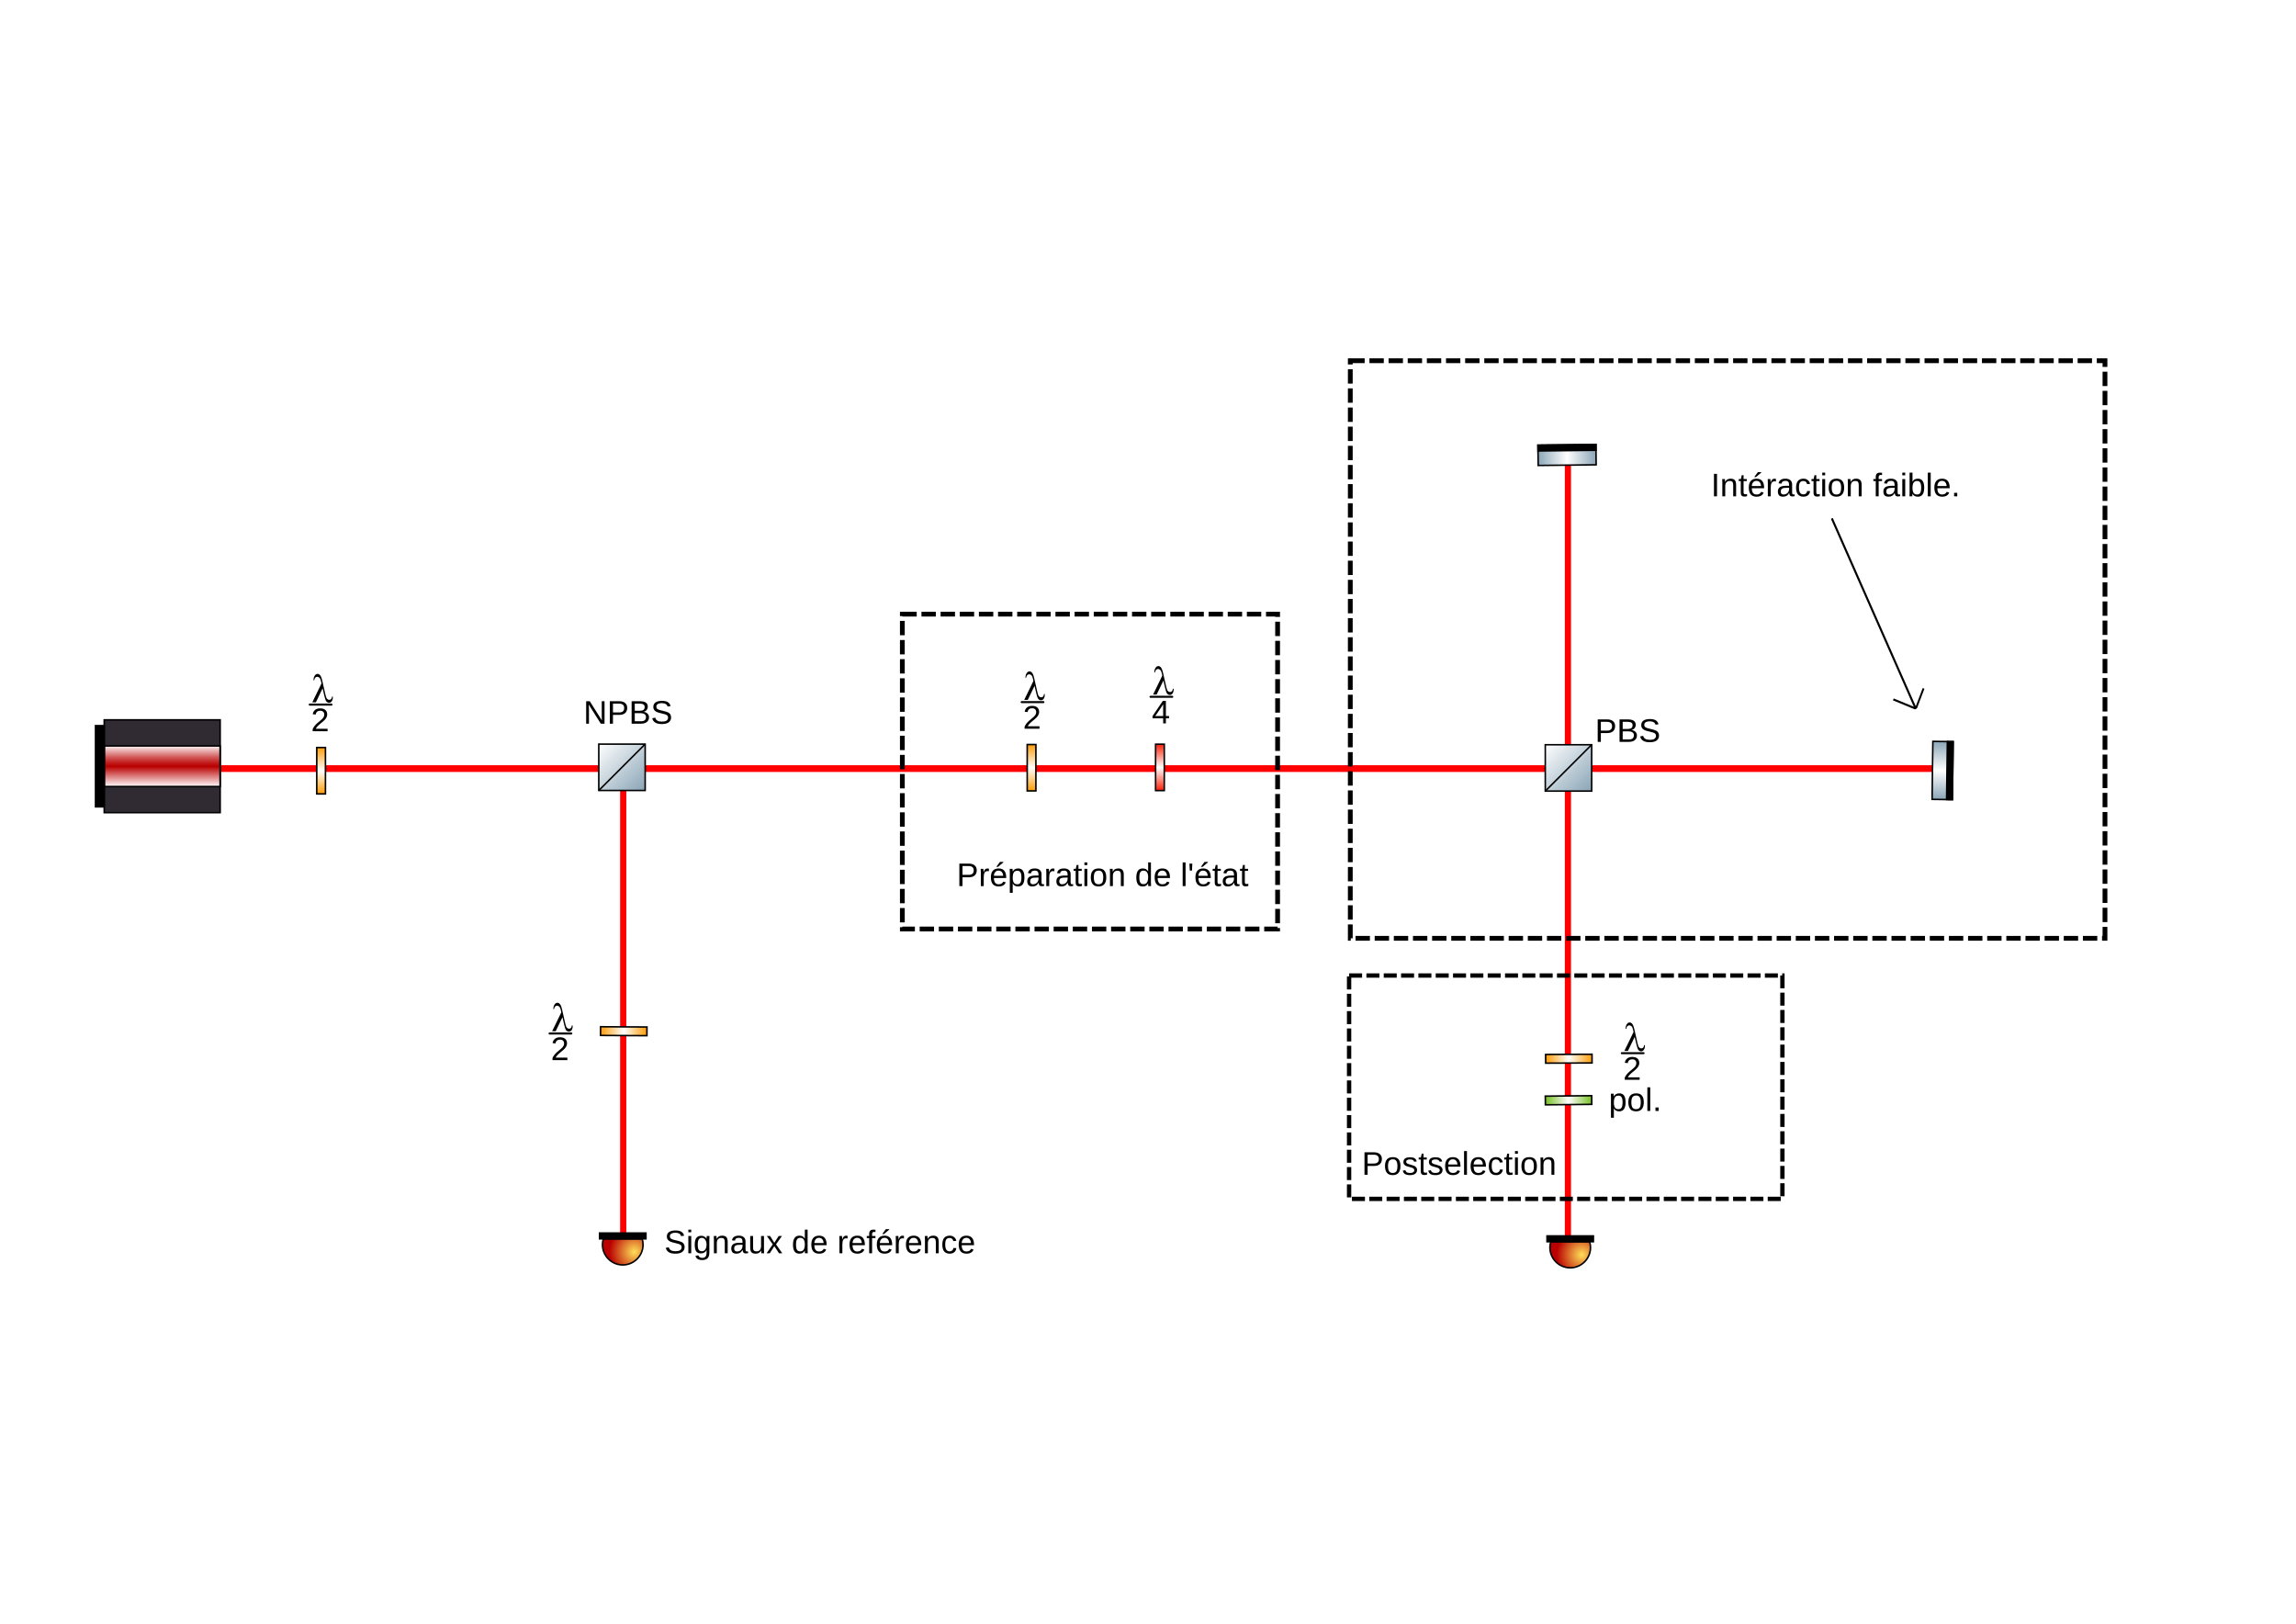
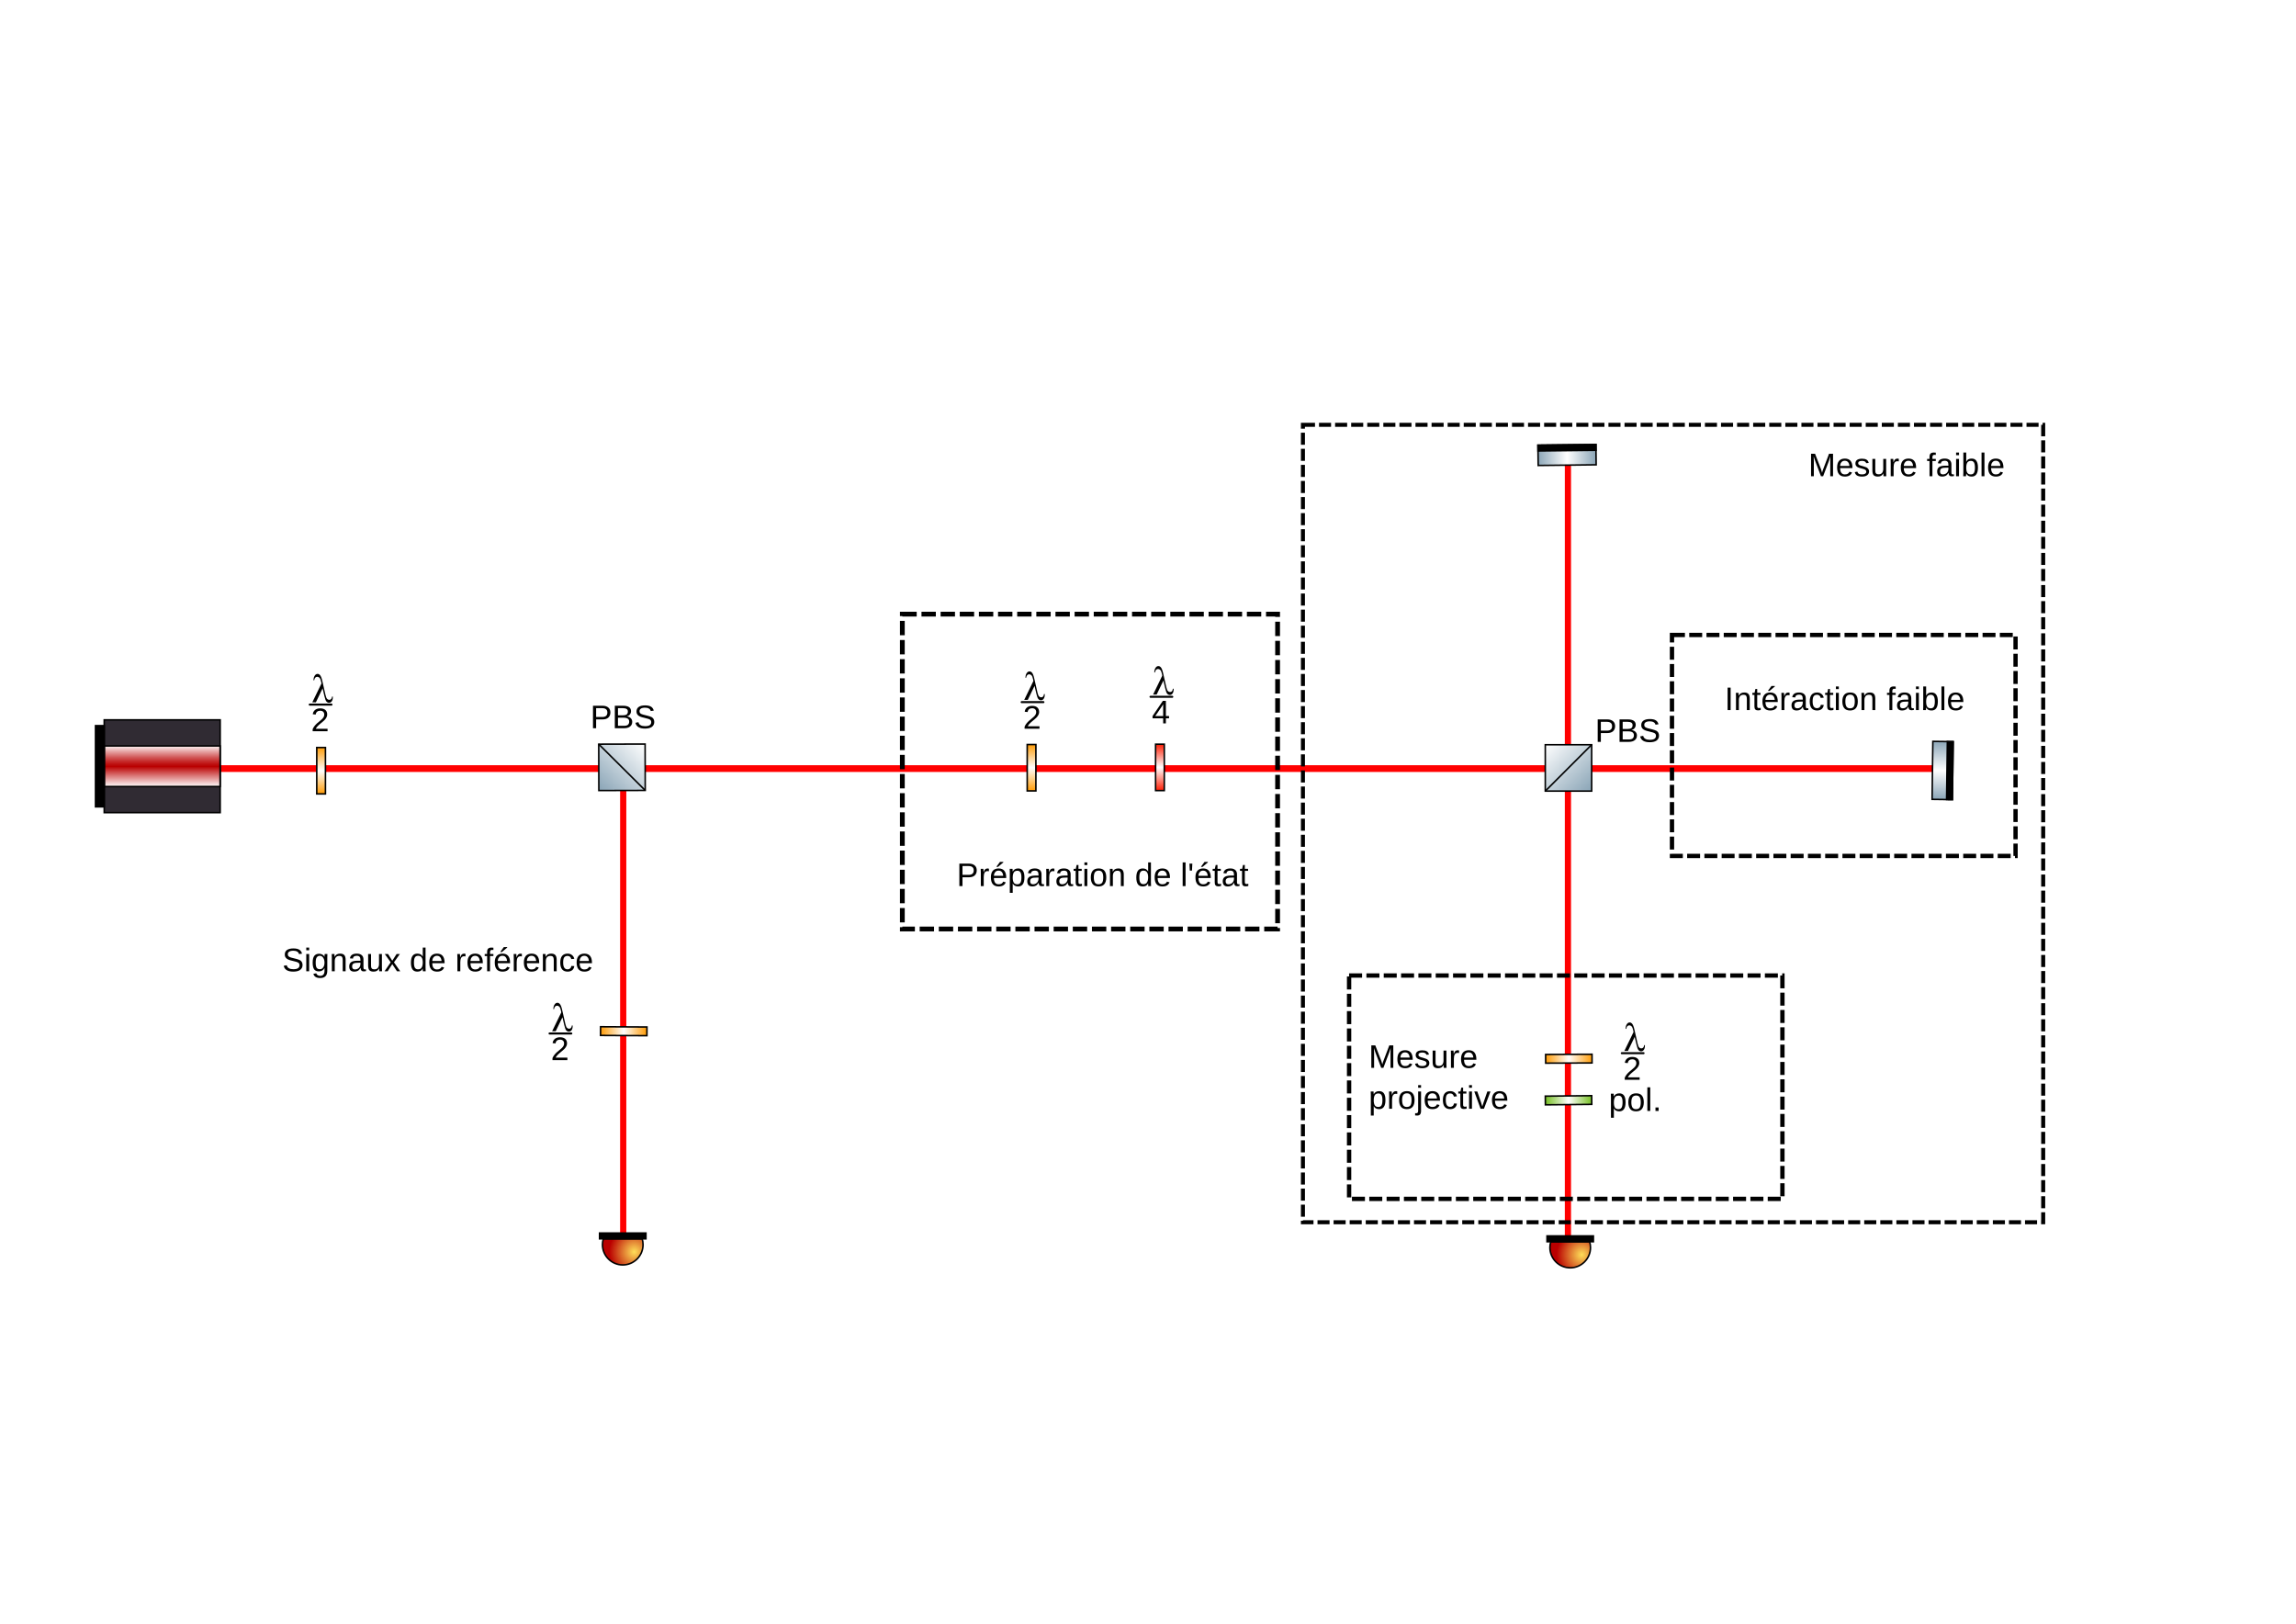
<svg xmlns="http://www.w3.org/2000/svg" xmlns:xlink="http://www.w3.org/1999/xlink" width="297mm" height="210mm" viewBox="0 0 297 210" version="1.1" id="svg1">
  <defs id="defs1">
    <linearGradient xlink:href="#linearGradient5726" id="linearGradient7432" gradientUnits="userSpaceOnUse" gradientTransform="matrix(0.8,0,0,0.8,-34.8284,-61.1108)" x1="43.535" y1="118.073" x2="43.535" y2="92.333" />
    <linearGradient y2="13.131" x2="28.722" y1="32.973" x1="28.722" gradientUnits="userSpaceOnUse" id="linearGradient5726">
      <stop id="stop5690" style="stop-color:#FFFFFF" offset="0" />
      <stop id="stop5692" style="stop-color:#FEFCFC" offset="0.005" />
      <stop id="stop5694" style="stop-color:#E6A4A4" offset="0.15" />
      <stop id="stop5696" style="stop-color:#D35E5E" offset="0.277" />
      <stop id="stop5698" style="stop-color:#C62B2B" offset="0.382" />
      <stop id="stop5700" style="stop-color:#BD0C0C" offset="0.462" />
      <stop id="stop5702" style="stop-color:#BA0000" offset="0.506" />
      <stop id="stop5704" style="stop-color:#D86E6E" offset="0.708" />
      <stop id="stop5706" style="stop-color:#F4D6D6" offset="0.91" />
      <stop id="stop5708" style="stop-color:#FFFFFF" offset="1" />
    </linearGradient>
    <linearGradient xlink:href="#linearGradient4118" id="linearGradient7592" gradientUnits="userSpaceOnUse" gradientTransform="matrix(0.8,0,0,0.8,-34.8284,-61.1108)" x1="43.535" y1="105.674" x2="43.535" y2="76.388" />
    <linearGradient gradientTransform="matrix(0.35,0,0,1,-119.1455,-14.3086)" y2="14.684" x2="347.558" y1="37.361" x1="347.558" gradientUnits="userSpaceOnUse" id="linearGradient4118">
      <stop id="stop4103" style="stop-color:#FF9900" offset="0.006" />
      <stop id="stop4105" style="stop-color:#FFFFFF" offset="0.5" />
      <stop id="stop4107" style="stop-color:#FF9900" offset="1" />
    </linearGradient>
    <linearGradient xlink:href="#linearGradient4118" id="linearGradient2" gradientUnits="userSpaceOnUse" gradientTransform="matrix(0.8,0,0,0.8,-34.8284,-61.1108)" x1="43.535" y1="105.674" x2="43.535" y2="76.388" />
    <linearGradient xlink:href="#XMLID_2_" id="linearGradient7448" gradientUnits="userSpaceOnUse" gradientTransform="matrix(0.8,0,0,0.8,-34.8284,-61.1108)" x1="44.004" y1="105.202" x2="72.35" y2="76.856" />
    <linearGradient gradientTransform="matrix(0.8,0,0,0.8,-34.8284,-61.1108)" y2="76.856" x2="72.35" y1="105.202" x1="44.004" gradientUnits="userSpaceOnUse" id="XMLID_2_">
      <stop id="stop3163" style="stop-color:#FFFFFF" offset="0" />
      <stop id="stop3165" style="stop-color:#89A4B6" offset="1" />
    </linearGradient>
    <linearGradient xlink:href="#linearGradient3818" id="linearGradient7474" gradientUnits="userSpaceOnUse" gradientTransform="matrix(0.8,0,0,0.8,-34.8284,-61.1108)" x1="43.535" y1="112.758" x2="43.535" y2="76.388" />
    <linearGradient gradientTransform="matrix(0.35,0,0,1,-117.1952,-14.3086)" y2="14.683" x2="350.087" y1="43.03" x1="350.087" gradientUnits="userSpaceOnUse" id="linearGradient3818">
      <stop id="stop3800" style="stop-color:#89A4B6" offset="0.006" />
      <stop id="stop3802" style="stop-color:#FFFFFF" offset="0.5" />
      <stop id="stop3804" style="stop-color:#89A4B6" offset="1" />
    </linearGradient>
    <linearGradient xlink:href="#linearGradient3818" id="linearGradient7474-3" gradientUnits="userSpaceOnUse" gradientTransform="matrix(0.8,0,0,0.8,-34.8284,-61.1108)" x1="43.535" y1="112.758" x2="43.535" y2="76.388" />
    <linearGradient xlink:href="#linearGradient4089" id="linearGradient7606" gradientUnits="userSpaceOnUse" gradientTransform="matrix(0.8,0,0,0.8,-34.8284,-61.1108)" x1="43.535" y1="105.674" x2="43.535" y2="76.388" />
    <linearGradient y2="0.375" x2="2.501" y1="23.053" x1="2.501" gradientUnits="userSpaceOnUse" id="linearGradient4089">
      <stop id="stop4074" style="stop-color:#FF1A00" offset="0.006" />
      <stop id="stop4076" style="stop-color:#FFFFFF" offset="0.5" />
      <stop id="stop4078" style="stop-color:#FF1A00" offset="1" />
    </linearGradient>
    <radialGradient xlink:href="#radialGradient5264" id="radialGradient7546" gradientUnits="userSpaceOnUse" gradientTransform="matrix(2.712285,-4.933168e-8,1.318884e-7,2.65854,-16.41568,-15.83199)" cx="9.587" cy="8.245" fx="9.587" fy="8.245" r="6.753" />
    <radialGradient gradientUnits="userSpaceOnUse" fy="7.461" fx="8.879" r="17.067" cy="7.461" cx="8.879" id="radialGradient5264">
      <stop id="stop5248" style="stop-color:#FEDE58" offset="0" />
      <stop id="stop5250" style="stop-color:#BA0000" offset="0.685" />
    </radialGradient>
    <linearGradient xlink:href="#linearGradient4060" id="linearGradient4066" gradientUnits="userSpaceOnUse" gradientTransform="matrix(0.8,0,0,0.8,-34.8284,-61.1108)" x1="43.535" y1="105.674" x2="43.535" y2="76.388" />
    <linearGradient y2="0.375" x2="2.5" y1="23.053" x1="2.5" gradientUnits="userSpaceOnUse" id="linearGradient4060">
      <stop id="stop4045" style="stop-color:#73BE1E" offset="0.006" />
      <stop id="stop4047" style="stop-color:#FFFFFF" offset="0.5" />
      <stop id="stop4049" style="stop-color:#73BE1E" offset="1" />
    </linearGradient>
    <linearGradient xlink:href="#linearGradient4118" id="linearGradient7" gradientUnits="userSpaceOnUse" gradientTransform="matrix(0.8,0,0,0.8,-34.8284,-61.1108)" x1="43.535" y1="105.674" x2="43.535" y2="76.388" />
    <linearGradient xlink:href="#XMLID_2_" id="linearGradient14" gradientUnits="userSpaceOnUse" gradientTransform="matrix(0.8,0,0,0.8,-34.8284,-61.1108)" x1="44.004" y1="105.202" x2="72.35" y2="76.856" />
    <radialGradient xlink:href="#radialGradient5264-5" id="radialGradient7546-1" gradientUnits="userSpaceOnUse" gradientTransform="matrix(2.712285,-4.933168e-8,1.318884e-7,2.65854,-16.41568,-15.83199)" cx="9.587" cy="8.245" fx="9.587" fy="8.245" r="6.753" />
    <radialGradient gradientUnits="userSpaceOnUse" fy="7.461" fx="8.879" r="17.067" cy="7.461" cx="8.879" id="radialGradient5264-5">
      <stop id="stop5248-9" style="stop-color:#FEDE58" offset="0" />
      <stop id="stop5250-8" style="stop-color:#BA0000" offset="0.685" />
    </radialGradient>
    <linearGradient xlink:href="#linearGradient4118" id="linearGradient16" gradientUnits="userSpaceOnUse" gradientTransform="matrix(0.8,0,0,0.8,-34.8284,-61.1108)" x1="43.535" y1="105.674" x2="43.535" y2="76.388" />
  </defs>
  <g id="layer1">
    <path style="display:inline;fill:none;stroke:#ff0000;stroke-width:0.87;stroke-linecap:round;stroke-linejoin:miter;stroke-miterlimit:4;stroke-dasharray:none;stroke-opacity:1;enable-background:new" d="M 24.885,99.407 H 250.09" id="path7450" />
    <path style="display:inline;fill:none;stroke:#ff0000;stroke-width:0.801;stroke-linecap:round;stroke-linejoin:miter;stroke-miterlimit:4;stroke-dasharray:none;stroke-opacity:1;enable-background:new" d="M 202.819,59.584 V 159.776" id="path7454" />
    <path style="display:inline;fill:none;stroke:#ff0000;stroke-width:0.801;stroke-linecap:round;stroke-linejoin:miter;stroke-miterlimit:4;stroke-dasharray:none;stroke-opacity:1;enable-background:new" d="M 80.616,97.956 V 160.364" id="path7454-9" />
    <g style="display:inline;enable-background:new" id="g7396" transform="matrix(-0.2645833,0,0,-0.2645833,28.57957,105.2001)">
      <g id="g7398">
        <rect id="rect7400" height="12.756" width="56.693" y="0.375" x="0.375" style="fill:#302b33" />
        <rect id="rect7402" height="12.756" width="56.693" y="32.973" x="0.375" style="fill:#302b33" />
        <linearGradient y2="13.131" x2="28.722" y1="32.973" x1="28.722" gradientUnits="userSpaceOnUse" id="linearGradient7404">
          <stop id="stop7406" style="stop-color:#FFFFFF" offset="0" />
          <stop id="stop7408" style="stop-color:#FEFCFC" offset="0.005" />
          <stop id="stop7410" style="stop-color:#E6A4A4" offset="0.15" />
          <stop id="stop7412" style="stop-color:#D35E5E" offset="0.277" />
          <stop id="stop7414" style="stop-color:#C62B2B" offset="0.382" />
          <stop id="stop7416" style="stop-color:#BD0C0C" offset="0.462" />
          <stop id="stop7418" style="stop-color:#BA0000" offset="0.506" />
          <stop id="stop7420" style="stop-color:#D86E6E" offset="0.708" />
          <stop id="stop7422" style="stop-color:#F4D6D6" offset="0.91" />
          <stop id="stop7424" style="stop-color:#FFFFFF" offset="1" />
        </linearGradient>
        <rect id="rect7426" height="19.842" width="56.693" y="13.131" x="0.375" style="fill:url(#linearGradient7432);fill-opacity:1;stroke:#000000;stroke-width:0.75" />
        <rect id="rect7428" height="39.686" width="4.252" y="3.209" x="57.068" style="stroke:#000000;stroke-width:0.75" />
        <rect id="rect7430" height="45.354" width="56.693" y="0.375" x="0.375" style="fill:none;stroke:#000000;stroke-width:0.75" />
      </g>
    </g>
    <g style="display:inline;enable-background:new" id="g7580" transform="matrix(0.2645833,0,0,0.2645833,40.87481,96.58054)">
      <linearGradient gradientTransform="matrix(0.35,0,0,1,-119.1455,-14.3086)" y2="14.684" x2="347.558" y1="37.361" x1="347.558" gradientUnits="userSpaceOnUse" id="linearGradient7582">
        <stop id="stop7584" style="stop-color:#FF9900" offset="0.006" />
        <stop id="stop7586" style="stop-color:#FFFFFF" offset="0.5" />
        <stop id="stop7588" style="stop-color:#FF9900" offset="1" />
      </linearGradient>
      <rect id="rect7590" height="22.678" width="4.25" y="0.375" x="0.375" style="fill:url(#linearGradient7592);fill-opacity:1;stroke:#000000;stroke-width:0.75" />
    </g>
    <g style="display:inline;enable-background:new" id="g7580-9" transform="matrix(0.2645833,0,0,0.2645833,132.7755,96.1914)">
      <linearGradient gradientTransform="matrix(0.35,0,0,1,-119.1455,-14.3086)" y2="14.684" x2="347.558" y1="37.361" x1="347.558" gradientUnits="userSpaceOnUse" id="linearGradient1">
        <stop id="stop7584-7" style="stop-color:#FF9900" offset="0.006" />
        <stop id="stop7586-0" style="stop-color:#FFFFFF" offset="0.5" />
        <stop id="stop7588-3" style="stop-color:#FF9900" offset="1" />
      </linearGradient>
      <rect id="rect7590-9" height="22.678" width="4.25" y="0.375" x="0.375" style="fill:url(#linearGradient2);fill-opacity:1;stroke:#000000;stroke-width:0.75" />
    </g>
    <g style="display:inline;enable-background:new" id="g7434" transform="matrix(0,0.2645833,-0.2645833,0,205.9897,96.21686)">
      <g id="g7436">
        <linearGradient gradientTransform="matrix(0.8,0,0,0.8,-34.8284,-61.1108)" y2="76.856" x2="72.35" y1="105.202" x1="44.004" gradientUnits="userSpaceOnUse" id="linearGradient7438">
          <stop id="stop7440" style="stop-color:#FFFFFF" offset="0" />
          <stop id="stop7442" style="stop-color:#89A4B6" offset="1" />
        </linearGradient>
        <rect id="rect7444" height="22.677" width="22.677" y="0.375" x="0.375" style="fill:url(#linearGradient7448);stroke:#000000;stroke-width:0.75" />
        <line id="line7446" y2="23.052" x2="23.052" y1="0.375" x1="0.375" style="fill:none;stroke:#000000;stroke-width:0.75" />
      </g>
    </g>
    <g style="display:inline;enable-background:new" id="g7458" transform="matrix(-0.00305813,-0.2645657,0.2645657,-0.00305813,198.8744,60.30097)">
      <g id="g7460">
        <linearGradient gradientTransform="matrix(0.35,0,0,1,-117.1952,-14.3086)" y2="14.683" x2="350.087" y1="43.03" x1="350.087" gradientUnits="userSpaceOnUse" id="linearGradient7462">
          <stop id="stop7464" style="stop-color:#89A4B6" offset="0.006" />
          <stop id="stop7466" style="stop-color:#FFFFFF" offset="0.5" />
          <stop id="stop7468" style="stop-color:#89A4B6" offset="1" />
        </linearGradient>
        <rect id="rect7470" height="28.346" width="9.921" y="0.375" x="0.375" style="fill:url(#linearGradient7474);fill-opacity:1;stroke:#000000;stroke-width:0.75" />
        <rect id="rect7472" height="28.346" width="2.836" y="0.375" x="7.46" style="stroke:#000000;stroke-width:0.75" />
      </g>
    </g>
    <g style="display:inline;enable-background:new" id="g7458-7" transform="matrix(0.2645609,0.00344531,-0.00344531,0.2645609,249.9274,95.78477)">
      <g id="g7460-2">
        <linearGradient gradientTransform="matrix(0.35,0,0,1,-117.1952,-14.3086)" y2="14.683" x2="350.087" y1="43.03" x1="350.087" gradientUnits="userSpaceOnUse" id="linearGradient3">
          <stop id="stop7464-3" style="stop-color:#89A4B6" offset="0.006" />
          <stop id="stop7466-6" style="stop-color:#FFFFFF" offset="0.5" />
          <stop id="stop7468-5" style="stop-color:#89A4B6" offset="1" />
        </linearGradient>
        <rect id="rect7470-5" height="28.346" width="9.921" y="0.375" x="0.375" style="fill:url(#linearGradient7474-3);fill-opacity:1;stroke:#000000;stroke-width:0.75" />
        <rect id="rect7472-8" height="28.346" width="2.836" y="0.375" x="7.46" style="stroke:#000000;stroke-width:0.75" />
      </g>
    </g>
    <g style="display:inline;enable-background:new" id="g7594" transform="matrix(0.2645833,0,0,0.2645833,149.3827,96.15067)">
      <linearGradient y2="0.375" x2="2.501" y1="23.053" x1="2.501" gradientUnits="userSpaceOnUse" id="linearGradient7596">
        <stop id="stop7598" style="stop-color:#FF1A00" offset="0.006" />
        <stop id="stop7600" style="stop-color:#FFFFFF" offset="0.5" />
        <stop id="stop7602" style="stop-color:#FF1A00" offset="1" />
      </linearGradient>
      <rect id="rect7604" height="22.678" width="4.252" y="0.375" x="0.375" style="fill:url(#linearGradient7606);fill-opacity:1;stroke:#000000;stroke-width:0.75" />
    </g>
    <g style="display:inline;enable-background:new" id="g7532" transform="matrix(0,0.2645833,-0.2645833,0,206.2135,159.7472)">
      <g id="g7534">
        <radialGradient gradientUnits="userSpaceOnUse" fy="7.461" fx="8.879" r="17.067" cy="7.461" cx="8.879" id="radialGradient7536">
          <stop id="stop7538" style="stop-color:#FEDE58" offset="0" />
          <stop id="stop7540" style="stop-color:#BA0000" offset="0.685" />
        </radialGradient>
        <path id="path7542" d="m 6.044,1.792 c -0.986,0 -1.936,0.148 -2.835,0.417 v 19.01 c 0.899,0.268 1.849,0.416 2.835,0.416 5.479,0 9.921,-4.441 9.921,-9.921 0,-5.48 -4.442,-9.922 -9.921,-9.922 z" style="fill:url(#radialGradient7546);fill-opacity:1;stroke:#000000;stroke-width:0.75" />
        <rect id="rect7544" height="22.678" width="2.835" y="0.375" x="0.375" style="stroke:#000000;stroke-width:0.75" />
      </g>
    </g>
    <g style="display:inline;enable-background:new" id="g7532-0" transform="matrix(0,0.2645833,-0.2645833,0,83.65605,159.3743)">
      <g id="g7534-9">
        <radialGradient gradientUnits="userSpaceOnUse" fy="7.461" fx="8.879" r="17.067" cy="7.461" cx="8.879" id="radialGradient7536-0">
          <stop id="stop7538-7" style="stop-color:#FEDE58" offset="0" />
          <stop id="stop7540-6" style="stop-color:#BA0000" offset="0.685" />
        </radialGradient>
        <path id="path7542-8" d="m 6.044,1.792 c -0.986,0 -1.936,0.148 -2.835,0.417 v 19.01 c 0.899,0.268 1.849,0.416 2.835,0.416 5.479,0 9.921,-4.441 9.921,-9.921 0,-5.48 -4.442,-9.922 -9.921,-9.922 z" style="fill:url(#radialGradient7546-1);fill-opacity:1;stroke:#000000;stroke-width:0.75" />
        <rect id="rect7544-3" height="22.678" width="2.835" y="0.375" x="0.375" style="stroke:#000000;stroke-width:0.75" />
      </g>
    </g>
-     <rect style="fill:none;fill-opacity:1;stroke:#000000;stroke-width:0.619;stroke-dasharray:1.857, 0.619;stroke-dashoffset:0;stroke-opacity:1" id="rect3" width="97.622" height="74.7" x="174.668" y="46.655" />
+     <rect style="fill:none;fill-opacity:1;stroke:#000000;stroke-width:0.52;stroke-dasharray:1.56,0.52;stroke-dashoffset:0;stroke-opacity:1" id="rect3" width="95.756" height="103.134" x="168.541" y="54.943" />
+     <rect style="fill:none;fill-opacity:1;stroke:#000000;stroke-width:0.558;stroke-dasharray:1.674,0.558;stroke-dashoffset:0;stroke-opacity:1" id="rect3-0" width="44.443" height="28.581" x="216.28" y="82.122" />
    <rect style="fill:none;fill-opacity:1;stroke:#000000;stroke-width:0.619;stroke-dasharray:1.857, 0.619;stroke-dashoffset:0;stroke-opacity:1" id="rect6" width="48.541" height="40.721" x="116.723" y="79.429" />
    <rect style="fill:none;fill-opacity:1;stroke:#000000;stroke-width:0.56;stroke-dasharray:1.681, 0.56;stroke-dashoffset:0;stroke-opacity:1" id="rect6-4" width="56.052" height="28.888" x="174.513" y="126.168" />
    <g style="display:inline;enable-background:new" id="g4058" transform="matrix(0.00257531,0.2645708,-0.2645708,0.00257531,205.9904,141.6088)">
      <linearGradient y2="0.375" x2="2.5" y1="23.053" x1="2.5" gradientUnits="userSpaceOnUse" id="linearGradient3-2">
        <stop id="stop1" style="stop-color:#73BE1E" offset="0.006" />
        <stop id="stop2" style="stop-color:#FFFFFF" offset="0.5" />
        <stop id="stop3" style="stop-color:#73BE1E" offset="1" />
      </linearGradient>
      <rect id="rect4051" height="22.678" width="4.25" y="0.375" x="0.375" style="fill:url(#linearGradient4066);fill-opacity:1;stroke:#000000;stroke-width:0.75" />
    </g>
    <g style="display:inline;enable-background:new" id="g7580-9-8" transform="matrix(0.00117144,0.2645807,-0.2645807,0.00117144,206.0352,136.2507)">
      <linearGradient gradientTransform="matrix(0.35,0,0,1,-119.1455,-14.3086)" y2="14.684" x2="347.558" y1="37.361" x1="347.558" gradientUnits="userSpaceOnUse" id="linearGradient6">
        <stop id="stop7584-7-8" style="stop-color:#FF9900" offset="0.006" />
        <stop id="stop7586-0-3" style="stop-color:#FFFFFF" offset="0.5" />
        <stop id="stop7588-3-8" style="stop-color:#FF9900" offset="1" />
      </linearGradient>
      <rect id="rect7590-9-1" height="22.678" width="4.25" y="0.375" x="0.375" style="fill:url(#linearGradient7);fill-opacity:1;stroke:#000000;stroke-width:0.75" />
    </g>
    <g style="display:inline;enable-background:new" id="g5881" transform="matrix(0.2645833,0,0,0.2645833,92.57715,1.244242)">
      <path id="path4081" d="m 218.892,327.965 -3.297,6.839 h -1.741 l 4.481,-9.224 -0.167,-0.861 c -0.195,-0.94 -0.457,-1.576 -0.788,-1.913 -0.331,-0.337 -0.696,-0.504 -1.1,-0.504 -0.366,0 -0.685,0.134 -0.958,0.401 -0.274,0.267 -0.452,0.701 -0.538,1.301 h -0.352 c 0.02,-1.017 0.27,-1.833 0.753,-2.446 0.347,-0.441 0.768,-0.663 1.262,-0.663 0.437,0 0.811,0.174 1.125,0.519 0.469,0.528 0.855,1.461 1.154,2.798 l 1.566,6.887 c 0.235,1.03 0.503,1.7 0.801,2.005 0.294,0.314 0.639,0.469 1.037,0.469 0.379,0 0.69,-0.127 0.935,-0.382 0.245,-0.255 0.389,-0.661 0.436,-1.222 h 0.382 c 0.007,0.17 0.01,0.297 0.01,0.382 0,0.855 -0.212,1.543 -0.636,2.064 -0.319,0.391 -0.736,0.588 -1.252,0.588 -0.456,0 -0.865,-0.192 -1.222,-0.578 -0.357,-0.386 -0.695,-1.269 -1.008,-2.651 l -0.882,-3.807 z" style="display:inline" />
      <text id="text4091" y="348.913" x="213.213" style="font-style:normal;font-variant:normal;font-weight:normal;font-stretch:normal;line-height:0%;font-family:Arial;text-align:start;writing-mode:lr-tb;text-anchor:start;fill:#000000;fill-opacity:1;stroke:none" xml:space="preserve">
        <tspan style="font-style:normal;font-variant:normal;font-weight:normal;font-stretch:normal;font-size:16px;line-height:125%;font-family:Arial;text-align:start;writing-mode:lr-tb;text-anchor:start" y="348.913" x="213.213" id="tspan4093">4</tspan>
      </text>
      <path id="path4910" d="m 212.598,335.906 h 10.63" style="fill:none;stroke:#000000;stroke-width:1px;stroke-linecap:round;stroke-linejoin:miter;stroke-opacity:1" />
    </g>
    <g style="display:inline;enable-background:new" id="g5887" transform="matrix(0.2645833,0,0,0.2645833,75.9084,1.931964)">
      <path id="path5889" d="m 218.892,327.965 -3.297,6.839 h -1.741 l 4.481,-9.224 -0.167,-0.861 c -0.195,-0.94 -0.457,-1.576 -0.788,-1.913 -0.331,-0.337 -0.696,-0.504 -1.1,-0.504 -0.366,0 -0.685,0.134 -0.958,0.401 -0.274,0.267 -0.452,0.701 -0.538,1.301 h -0.352 c 0.02,-1.017 0.27,-1.833 0.753,-2.446 0.347,-0.441 0.768,-0.663 1.262,-0.663 0.437,0 0.811,0.174 1.125,0.519 0.469,0.528 0.855,1.461 1.154,2.798 l 1.566,6.887 c 0.235,1.03 0.503,1.7 0.801,2.005 0.294,0.314 0.639,0.469 1.037,0.469 0.379,0 0.69,-0.127 0.935,-0.382 0.245,-0.255 0.389,-0.661 0.436,-1.222 h 0.382 c 0.007,0.17 0.01,0.297 0.01,0.382 0,0.855 -0.212,1.543 -0.636,2.064 -0.319,0.391 -0.736,0.588 -1.252,0.588 -0.456,0 -0.865,-0.192 -1.222,-0.578 -0.357,-0.386 -0.695,-1.269 -1.008,-2.651 l -0.882,-3.807 z" style="display:inline" />
      <text id="text5891" y="348.913" x="213.213" style="font-style:normal;font-variant:normal;font-weight:normal;font-stretch:normal;line-height:0%;font-family:Arial;text-align:start;writing-mode:lr-tb;text-anchor:start;fill:#000000;fill-opacity:1;stroke:none" xml:space="preserve">
        <tspan style="font-style:normal;font-variant:normal;font-weight:normal;font-stretch:normal;font-size:16px;line-height:125%;font-family:Arial;text-align:start;writing-mode:lr-tb;text-anchor:start" y="348.913" x="213.213" id="tspan5893">2</tspan>
      </text>
      <path id="path5895" d="m 212.598,335.906 h 10.63" style="fill:none;stroke:#000000;stroke-width:1px;stroke-linecap:round;stroke-linejoin:miter;stroke-opacity:1" />
    </g>
    <g style="display:inline;enable-background:new" id="g5887-5" transform="matrix(0.2645833,0,0,0.2645833,-16.18445,2.253839)">
      <path id="path5889-5" d="m 218.892,327.965 -3.297,6.839 h -1.741 l 4.481,-9.224 -0.167,-0.861 c -0.195,-0.94 -0.457,-1.576 -0.788,-1.913 -0.331,-0.337 -0.696,-0.504 -1.1,-0.504 -0.366,0 -0.685,0.134 -0.958,0.401 -0.274,0.267 -0.452,0.701 -0.538,1.301 h -0.352 c 0.02,-1.017 0.27,-1.833 0.753,-2.446 0.347,-0.441 0.768,-0.663 1.262,-0.663 0.437,0 0.811,0.174 1.125,0.519 0.469,0.528 0.855,1.461 1.154,2.798 l 1.566,6.887 c 0.235,1.03 0.503,1.7 0.801,2.005 0.294,0.314 0.639,0.469 1.037,0.469 0.379,0 0.69,-0.127 0.935,-0.382 0.245,-0.255 0.389,-0.661 0.436,-1.222 h 0.382 c 0.007,0.17 0.01,0.297 0.01,0.382 0,0.855 -0.212,1.543 -0.636,2.064 -0.319,0.391 -0.736,0.588 -1.252,0.588 -0.456,0 -0.865,-0.192 -1.222,-0.578 -0.357,-0.386 -0.695,-1.269 -1.008,-2.651 l -0.882,-3.807 z" style="display:inline" />
      <text id="text5891-4" y="348.913" x="213.213" style="font-style:normal;font-variant:normal;font-weight:normal;font-stretch:normal;line-height:0%;font-family:Arial;text-align:start;writing-mode:lr-tb;text-anchor:start;fill:#000000;fill-opacity:1;stroke:none" xml:space="preserve">
        <tspan style="font-style:normal;font-variant:normal;font-weight:normal;font-stretch:normal;font-size:16px;line-height:125%;font-family:Arial;text-align:start;writing-mode:lr-tb;text-anchor:start" y="348.913" x="213.213" id="tspan5893-1">2</tspan>
      </text>
      <path id="path5895-8" d="m 212.598,335.906 h 10.63" style="fill:none;stroke:#000000;stroke-width:1px;stroke-linecap:round;stroke-linejoin:miter;stroke-opacity:1" />
    </g>
    <g style="display:inline;enable-background:new" id="g5887-2" transform="matrix(0.2645833,0,0,0.2645833,153.5393,47.33621)">
      <path id="path5889-2" d="m 218.892,327.965 -3.297,6.839 h -1.741 l 4.481,-9.224 -0.167,-0.861 c -0.195,-0.94 -0.457,-1.576 -0.788,-1.913 -0.331,-0.337 -0.696,-0.504 -1.1,-0.504 -0.366,0 -0.685,0.134 -0.958,0.401 -0.274,0.267 -0.452,0.701 -0.538,1.301 h -0.352 c 0.02,-1.017 0.27,-1.833 0.753,-2.446 0.347,-0.441 0.768,-0.663 1.262,-0.663 0.437,0 0.811,0.174 1.125,0.519 0.469,0.528 0.855,1.461 1.154,2.798 l 1.566,6.887 c 0.235,1.03 0.503,1.7 0.801,2.005 0.294,0.314 0.639,0.469 1.037,0.469 0.379,0 0.69,-0.127 0.935,-0.382 0.245,-0.255 0.389,-0.661 0.436,-1.222 h 0.382 c 0.007,0.17 0.01,0.297 0.01,0.382 0,0.855 -0.212,1.543 -0.636,2.064 -0.319,0.391 -0.736,0.588 -1.252,0.588 -0.456,0 -0.865,-0.192 -1.222,-0.578 -0.357,-0.386 -0.695,-1.269 -1.008,-2.651 l -0.882,-3.807 z" style="display:inline" />
      <text id="text5891-6" y="348.913" x="213.213" style="font-style:normal;font-variant:normal;font-weight:normal;font-stretch:normal;line-height:0%;font-family:Arial;text-align:start;writing-mode:lr-tb;text-anchor:start;fill:#000000;fill-opacity:1;stroke:none" xml:space="preserve">
        <tspan style="font-style:normal;font-variant:normal;font-weight:normal;font-stretch:normal;font-size:16px;line-height:125%;font-family:Arial;text-align:start;writing-mode:lr-tb;text-anchor:start" y="348.913" x="213.213" id="tspan5893-6">2</tspan>
      </text>
      <path id="path5895-7" d="m 212.598,335.906 h 10.63" style="fill:none;stroke:#000000;stroke-width:1px;stroke-linecap:round;stroke-linejoin:miter;stroke-opacity:1" />
    </g>
    <text xml:space="preserve" style="font-style:normal;font-variant:normal;font-weight:normal;font-stretch:normal;font-size:3.175px;line-height:0%;font-family:Arial;text-align:start;writing-mode:lr-tb;text-anchor:start;display:inline;fill:#000000;fill-opacity:1;stroke:none;stroke-width:0.265;enable-background:new" x="206.329" y="95.951" id="text4099">
      <tspan id="tspan4101" x="206.329" y="95.951" style="font-size:4.233px;line-height:1.25;stroke-width:0.265">PBS</tspan>
    </text>
    <text xml:space="preserve" style="font-size:3.175px;fill:none;fill-opacity:1;stroke:#000000;stroke-width:0.619;stroke-dasharray:1.857, 0.619;stroke-dashoffset:0;stroke-opacity:1" x="208.342" y="142.383" id="text7">
      <tspan id="tspan7" style="stroke-width:0.619" x="208.342" y="142.383" />
    </text>
    <text xml:space="preserve" style="font-style:normal;font-variant:normal;font-weight:normal;font-stretch:normal;font-size:3.175px;line-height:0%;font-family:Arial;text-align:start;writing-mode:lr-tb;text-anchor:start;display:inline;fill:#000000;fill-opacity:1;stroke:none;stroke-width:0.265;enable-background:new" x="208.106" y="143.687" id="text4099-2">
      <tspan id="tspan4101-5" x="208.106" y="143.687" style="font-size:4.233px;line-height:1.25;stroke-width:0.265">pol.</tspan>
    </text>
-     <text xml:space="preserve" style="font-style:normal;font-variant:normal;font-weight:normal;font-stretch:normal;font-size:3.175px;line-height:0%;font-family:Arial;text-align:start;writing-mode:lr-tb;text-anchor:start;display:inline;fill:#000000;fill-opacity:1;stroke:none;stroke-width:0.265;enable-background:new" x="221.319" y="64.191" id="text4099-2-5">
-       <tspan x="221.319" y="64.191" style="font-size:4.233px;line-height:1.25;stroke-width:0.265" id="tspan8">Intéraction faible.</tspan>
-     </text>
-     <path style="fill:none;fill-rule:evenodd;stroke:#000000;stroke-width:0.265px;stroke-linecap:butt;stroke-linejoin:miter;stroke-opacity:1" d="M 236.958,67.046 247.826,91.691" id="path9" />
-     <path style="fill:none;fill-rule:evenodd;stroke:#000000;stroke-width:0.243px;stroke-linecap:butt;stroke-linejoin:miter;stroke-opacity:1" d="m 247.856,91.577 0.967,-2.543" id="path10" />
-     <path style="fill:none;fill-rule:evenodd;stroke:#000000;stroke-width:0.265px;stroke-linecap:butt;stroke-linejoin:miter;stroke-opacity:1" d="m 247.744,91.623 -2.832,-1.168" id="path11" />
+     <text xml:space="preserve" style="font-style:normal;font-variant:normal;font-weight:normal;font-stretch:normal;font-size:3.175px;line-height:0%;font-family:Arial;text-align:start;writing-mode:lr-tb;text-anchor:start;display:inline;fill:#000000;fill-opacity:1;stroke:none;stroke-width:0.265;enable-background:new" x="223.084" y="91.843" id="text4099-2-5">
+       <tspan x="223.084" y="91.843" style="font-size:4.233px;line-height:1.25;stroke-width:0.265" id="tspan8">Intéraction faible</tspan>
+     </text>
    <text xml:space="preserve" style="font-style:normal;font-variant:normal;font-weight:normal;font-stretch:normal;font-size:3.175px;line-height:0%;font-family:Arial;text-align:start;writing-mode:lr-tb;text-anchor:start;display:inline;fill:#000000;fill-opacity:1;stroke:none;stroke-width:0.265;enable-background:new" x="123.755" y="114.603" id="text4099-2-5-4">
      <tspan x="123.755" y="114.603" style="font-size:4.233px;line-height:1.25;stroke-width:0.265" id="tspan8-5">Préparation de l'état</tspan>
    </text>
    <text xml:space="preserve" style="font-size:3.175px;fill:none;fill-opacity:1;stroke:#000000;stroke-width:0.619;stroke-dasharray:1.857, 0.619;stroke-dashoffset:0;stroke-opacity:1" x="177.278" y="138.913" id="text11">
      <tspan id="tspan11" style="stroke-width:0.619" x="177.278" y="138.913" />
    </text>
-     <text xml:space="preserve" style="font-style:normal;font-variant:normal;font-weight:normal;font-stretch:normal;font-size:3.175px;line-height:0%;font-family:Arial;text-align:start;writing-mode:lr-tb;text-anchor:start;display:inline;fill:#000000;fill-opacity:1;stroke:none;stroke-width:0.265;enable-background:new" x="176.161" y="151.936" id="text4099-2-5-4-8">
-       <tspan x="176.161" y="151.936" style="font-size:4.233px;line-height:1.25;stroke-width:0.265" id="tspan12">Postselection</tspan>
-     </text>
-     <g style="display:inline;enable-background:new" id="g7434-5" transform="matrix(0,0.2645833,-0.2645833,0,83.55511,96.13785)">
+     <text xml:space="preserve" style="font-style:normal;font-variant:normal;font-weight:normal;font-stretch:normal;font-size:3.175px;line-height:0%;font-family:Arial;text-align:start;writing-mode:lr-tb;text-anchor:start;display:inline;fill:#000000;fill-opacity:1;stroke:none;stroke-width:0.265;enable-background:new" x="177.043" y="138.11" id="text4099-2-5-4-8">
+       <tspan x="177.043" y="138.11" style="font-size:4.233px;line-height:1.25;stroke-width:0.265" id="tspan12">Mesure </tspan>
+       <tspan x="177.043" y="143.401" style="font-size:4.233px;line-height:1.25;stroke-width:0.265" id="tspan1">projective</tspan>
+     </text>
+     <g style="display:inline;enable-background:new" id="g7434-5" transform="matrix(-0.2645823,7.2236911e-4,-7.2236911e-4,-0.2645823,83.56356,102.3278)">
      <g id="g7436-3">
        <linearGradient gradientTransform="matrix(0.8,0,0,0.8,-34.8284,-61.1108)" y2="76.856" x2="72.35" y1="105.202" x1="44.004" gradientUnits="userSpaceOnUse" id="linearGradient13">
          <stop id="stop7440-8" style="stop-color:#FFFFFF" offset="0" />
          <stop id="stop7442-5" style="stop-color:#89A4B6" offset="1" />
        </linearGradient>
        <rect id="rect7444-1" height="22.677" width="22.677" y="0.375" x="0.375" style="fill:url(#linearGradient14);stroke:#000000;stroke-width:0.75" />
        <line id="line7446-2" y2="23.052" x2="23.052" y1="0.375" x1="0.375" style="fill:none;stroke:#000000;stroke-width:0.75" />
      </g>
    </g>
-     <text xml:space="preserve" style="font-style:normal;font-variant:normal;font-weight:normal;font-stretch:normal;font-size:3.175px;line-height:0%;font-family:Arial;text-align:start;writing-mode:lr-tb;text-anchor:start;display:inline;fill:#000000;fill-opacity:1;stroke:none;stroke-width:0.265;enable-background:new" x="75.482" y="93.597" id="text4099-5">
-       <tspan id="tspan4101-50" x="75.482" y="93.597" style="font-size:4.233px;line-height:1.25;stroke-width:0.265">NPBS</tspan>
+     <text xml:space="preserve" style="font-style:normal;font-variant:normal;font-weight:normal;font-stretch:normal;font-size:3.175px;line-height:0%;font-family:Arial;text-align:start;writing-mode:lr-tb;text-anchor:start;display:inline;fill:#000000;fill-opacity:1;stroke:none;stroke-width:0.265;enable-background:new" x="76.364" y="94.185" id="text4099-5">
+       <tspan id="tspan4101-50" x="76.364" y="94.185" style="font-size:4.233px;line-height:1.25;stroke-width:0.265">PBS</tspan>
    </text>
    <g style="display:inline;enable-background:new" id="g7580-4" transform="matrix(0.00143268,-0.2645794,0.2645794,0.00143268,77.58321,134.0152)">
      <linearGradient gradientTransform="matrix(0.35,0,0,1,-119.1455,-14.3086)" y2="14.684" x2="347.558" y1="37.361" x1="347.558" gradientUnits="userSpaceOnUse" id="linearGradient15">
        <stop id="stop7584-4" style="stop-color:#FF9900" offset="0.006" />
        <stop id="stop7586-7" style="stop-color:#FFFFFF" offset="0.5" />
        <stop id="stop7588-9" style="stop-color:#FF9900" offset="1" />
      </linearGradient>
      <rect id="rect7590-5" height="22.678" width="4.25" y="0.375" x="0.375" style="fill:url(#linearGradient16);fill-opacity:1;stroke:#000000;stroke-width:0.75" />
    </g>
    <g style="display:inline;enable-background:new" id="g5887-5-5" transform="matrix(0.2645833,0,0,0.2645833,14.83875,44.79103)">
      <path id="path5889-5-9" d="m 218.892,327.965 -3.297,6.839 h -1.741 l 4.481,-9.224 -0.167,-0.861 c -0.195,-0.94 -0.457,-1.576 -0.788,-1.913 -0.331,-0.337 -0.696,-0.504 -1.1,-0.504 -0.366,0 -0.685,0.134 -0.958,0.401 -0.274,0.267 -0.452,0.701 -0.538,1.301 h -0.352 c 0.02,-1.017 0.27,-1.833 0.753,-2.446 0.347,-0.441 0.768,-0.663 1.262,-0.663 0.437,0 0.811,0.174 1.125,0.519 0.469,0.528 0.855,1.461 1.154,2.798 l 1.566,6.887 c 0.235,1.03 0.503,1.7 0.801,2.005 0.294,0.314 0.639,0.469 1.037,0.469 0.379,0 0.69,-0.127 0.935,-0.382 0.245,-0.255 0.389,-0.661 0.436,-1.222 h 0.382 c 0.007,0.17 0.01,0.297 0.01,0.382 0,0.855 -0.212,1.543 -0.636,2.064 -0.319,0.391 -0.736,0.588 -1.252,0.588 -0.456,0 -0.865,-0.192 -1.222,-0.578 -0.357,-0.386 -0.695,-1.269 -1.008,-2.651 l -0.882,-3.807 z" style="display:inline" />
      <text id="text5891-4-1" y="348.913" x="213.213" style="font-style:normal;font-variant:normal;font-weight:normal;font-stretch:normal;line-height:0%;font-family:Arial;text-align:start;writing-mode:lr-tb;text-anchor:start;fill:#000000;fill-opacity:1;stroke:none" xml:space="preserve">
        <tspan style="font-style:normal;font-variant:normal;font-weight:normal;font-stretch:normal;font-size:16px;line-height:125%;font-family:Arial;text-align:start;writing-mode:lr-tb;text-anchor:start" y="348.913" x="213.213" id="tspan5893-1-3">2</tspan>
      </text>
      <path id="path5895-8-8" d="m 212.598,335.906 h 10.63" style="fill:none;stroke:#000000;stroke-width:1px;stroke-linecap:round;stroke-linejoin:miter;stroke-opacity:1" />
    </g>
-     <text xml:space="preserve" style="font-style:normal;font-variant:normal;font-weight:normal;font-stretch:normal;font-size:3.175px;line-height:0%;font-family:Arial;text-align:start;writing-mode:lr-tb;text-anchor:start;display:inline;fill:#000000;fill-opacity:1;stroke:none;stroke-width:0.265;enable-background:new" x="85.934" y="162.094" id="text4099-2-5-4-3">
-       <tspan x="85.934" y="162.094" style="font-size:4.233px;line-height:1.25;stroke-width:0.265" id="tspan8-5-9">Signaux de reférence</tspan>
+     <text xml:space="preserve" style="font-style:normal;font-variant:normal;font-weight:normal;font-stretch:normal;font-size:3.175px;line-height:0%;font-family:Arial;text-align:start;writing-mode:lr-tb;text-anchor:start;display:inline;fill:#000000;fill-opacity:1;stroke:none;stroke-width:0.265;enable-background:new" x="36.512" y="125.616" id="text4099-2-5-4-3">
+       <tspan x="36.512" y="125.616" style="font-size:4.233px;line-height:1.25;stroke-width:0.265" id="tspan8-5-9">Signaux de reférence</tspan>
+     </text>
+     <text xml:space="preserve" style="font-style:normal;font-variant:normal;font-weight:normal;font-stretch:normal;font-size:3.175px;line-height:0%;font-family:Arial;text-align:start;writing-mode:lr-tb;text-anchor:start;display:inline;fill:#000000;fill-opacity:1;stroke:none;stroke-width:0.265;enable-background:new" x="233.925" y="61.591" id="text4099-2-5-7">
+       <tspan x="233.925" y="61.591" style="font-size:4.233px;line-height:1.25;stroke-width:0.265" id="tspan8-9">Mesure faible</tspan>
    </text>
  </g>
</svg>
